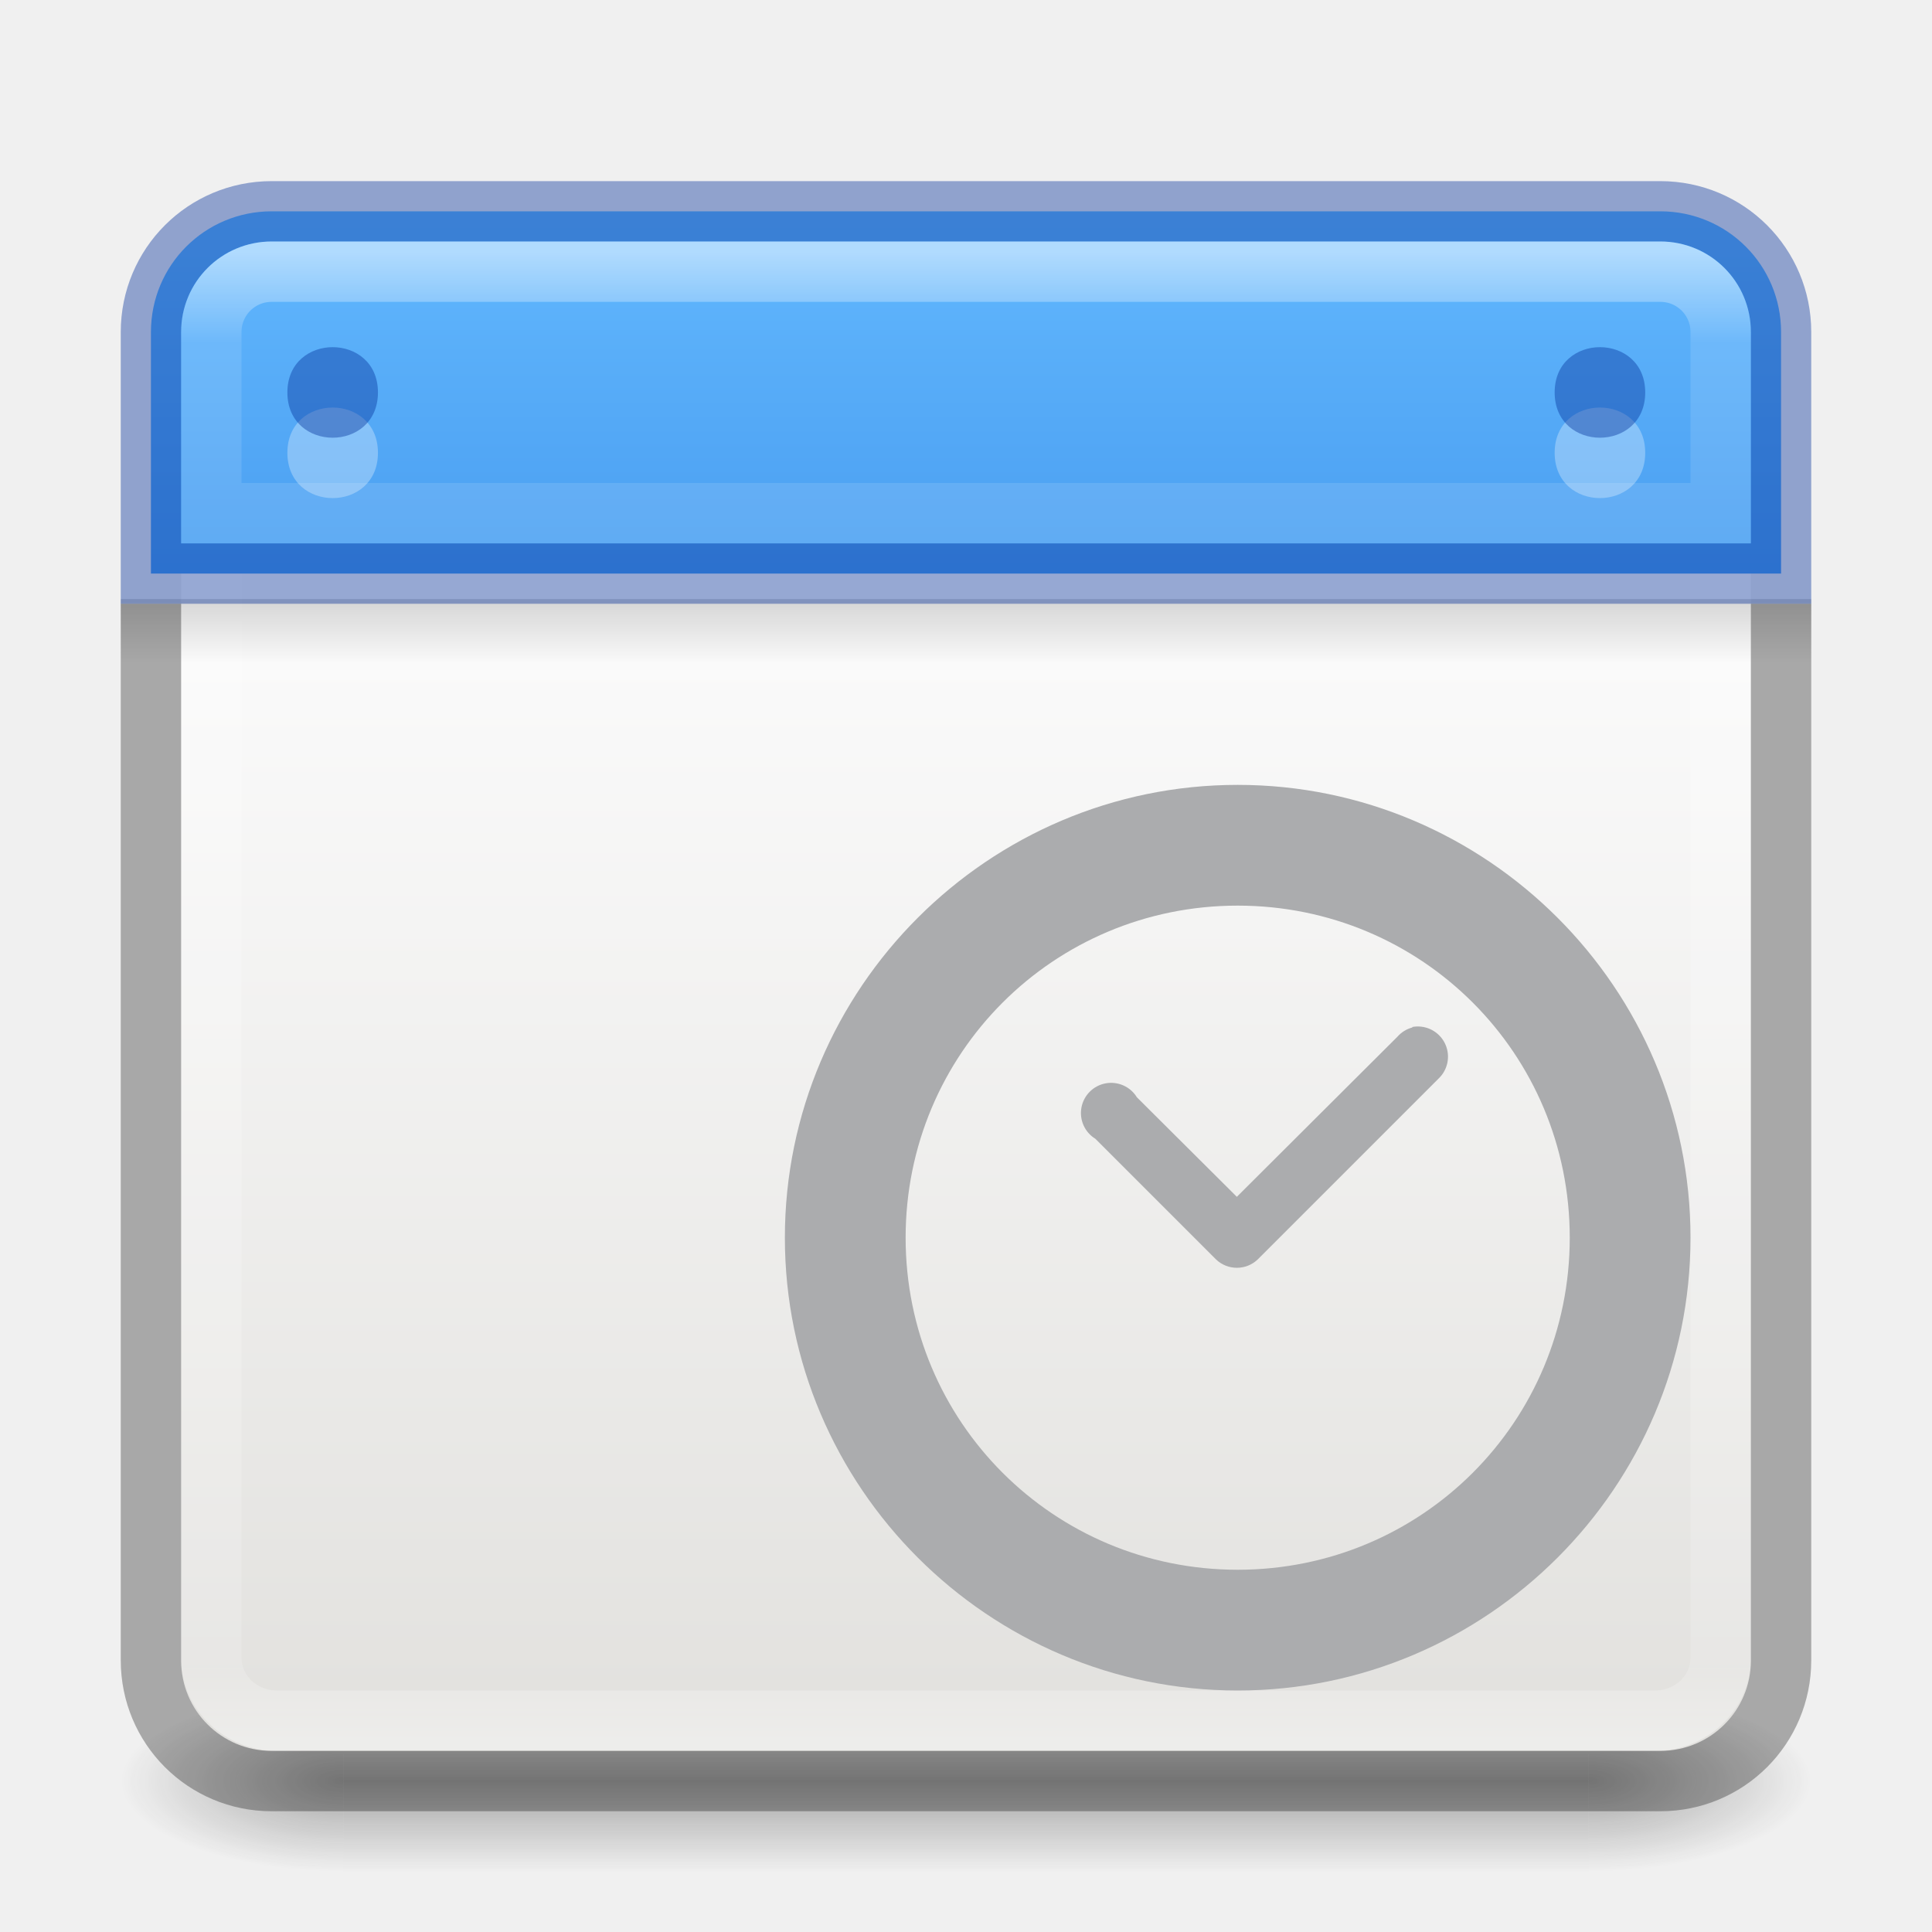
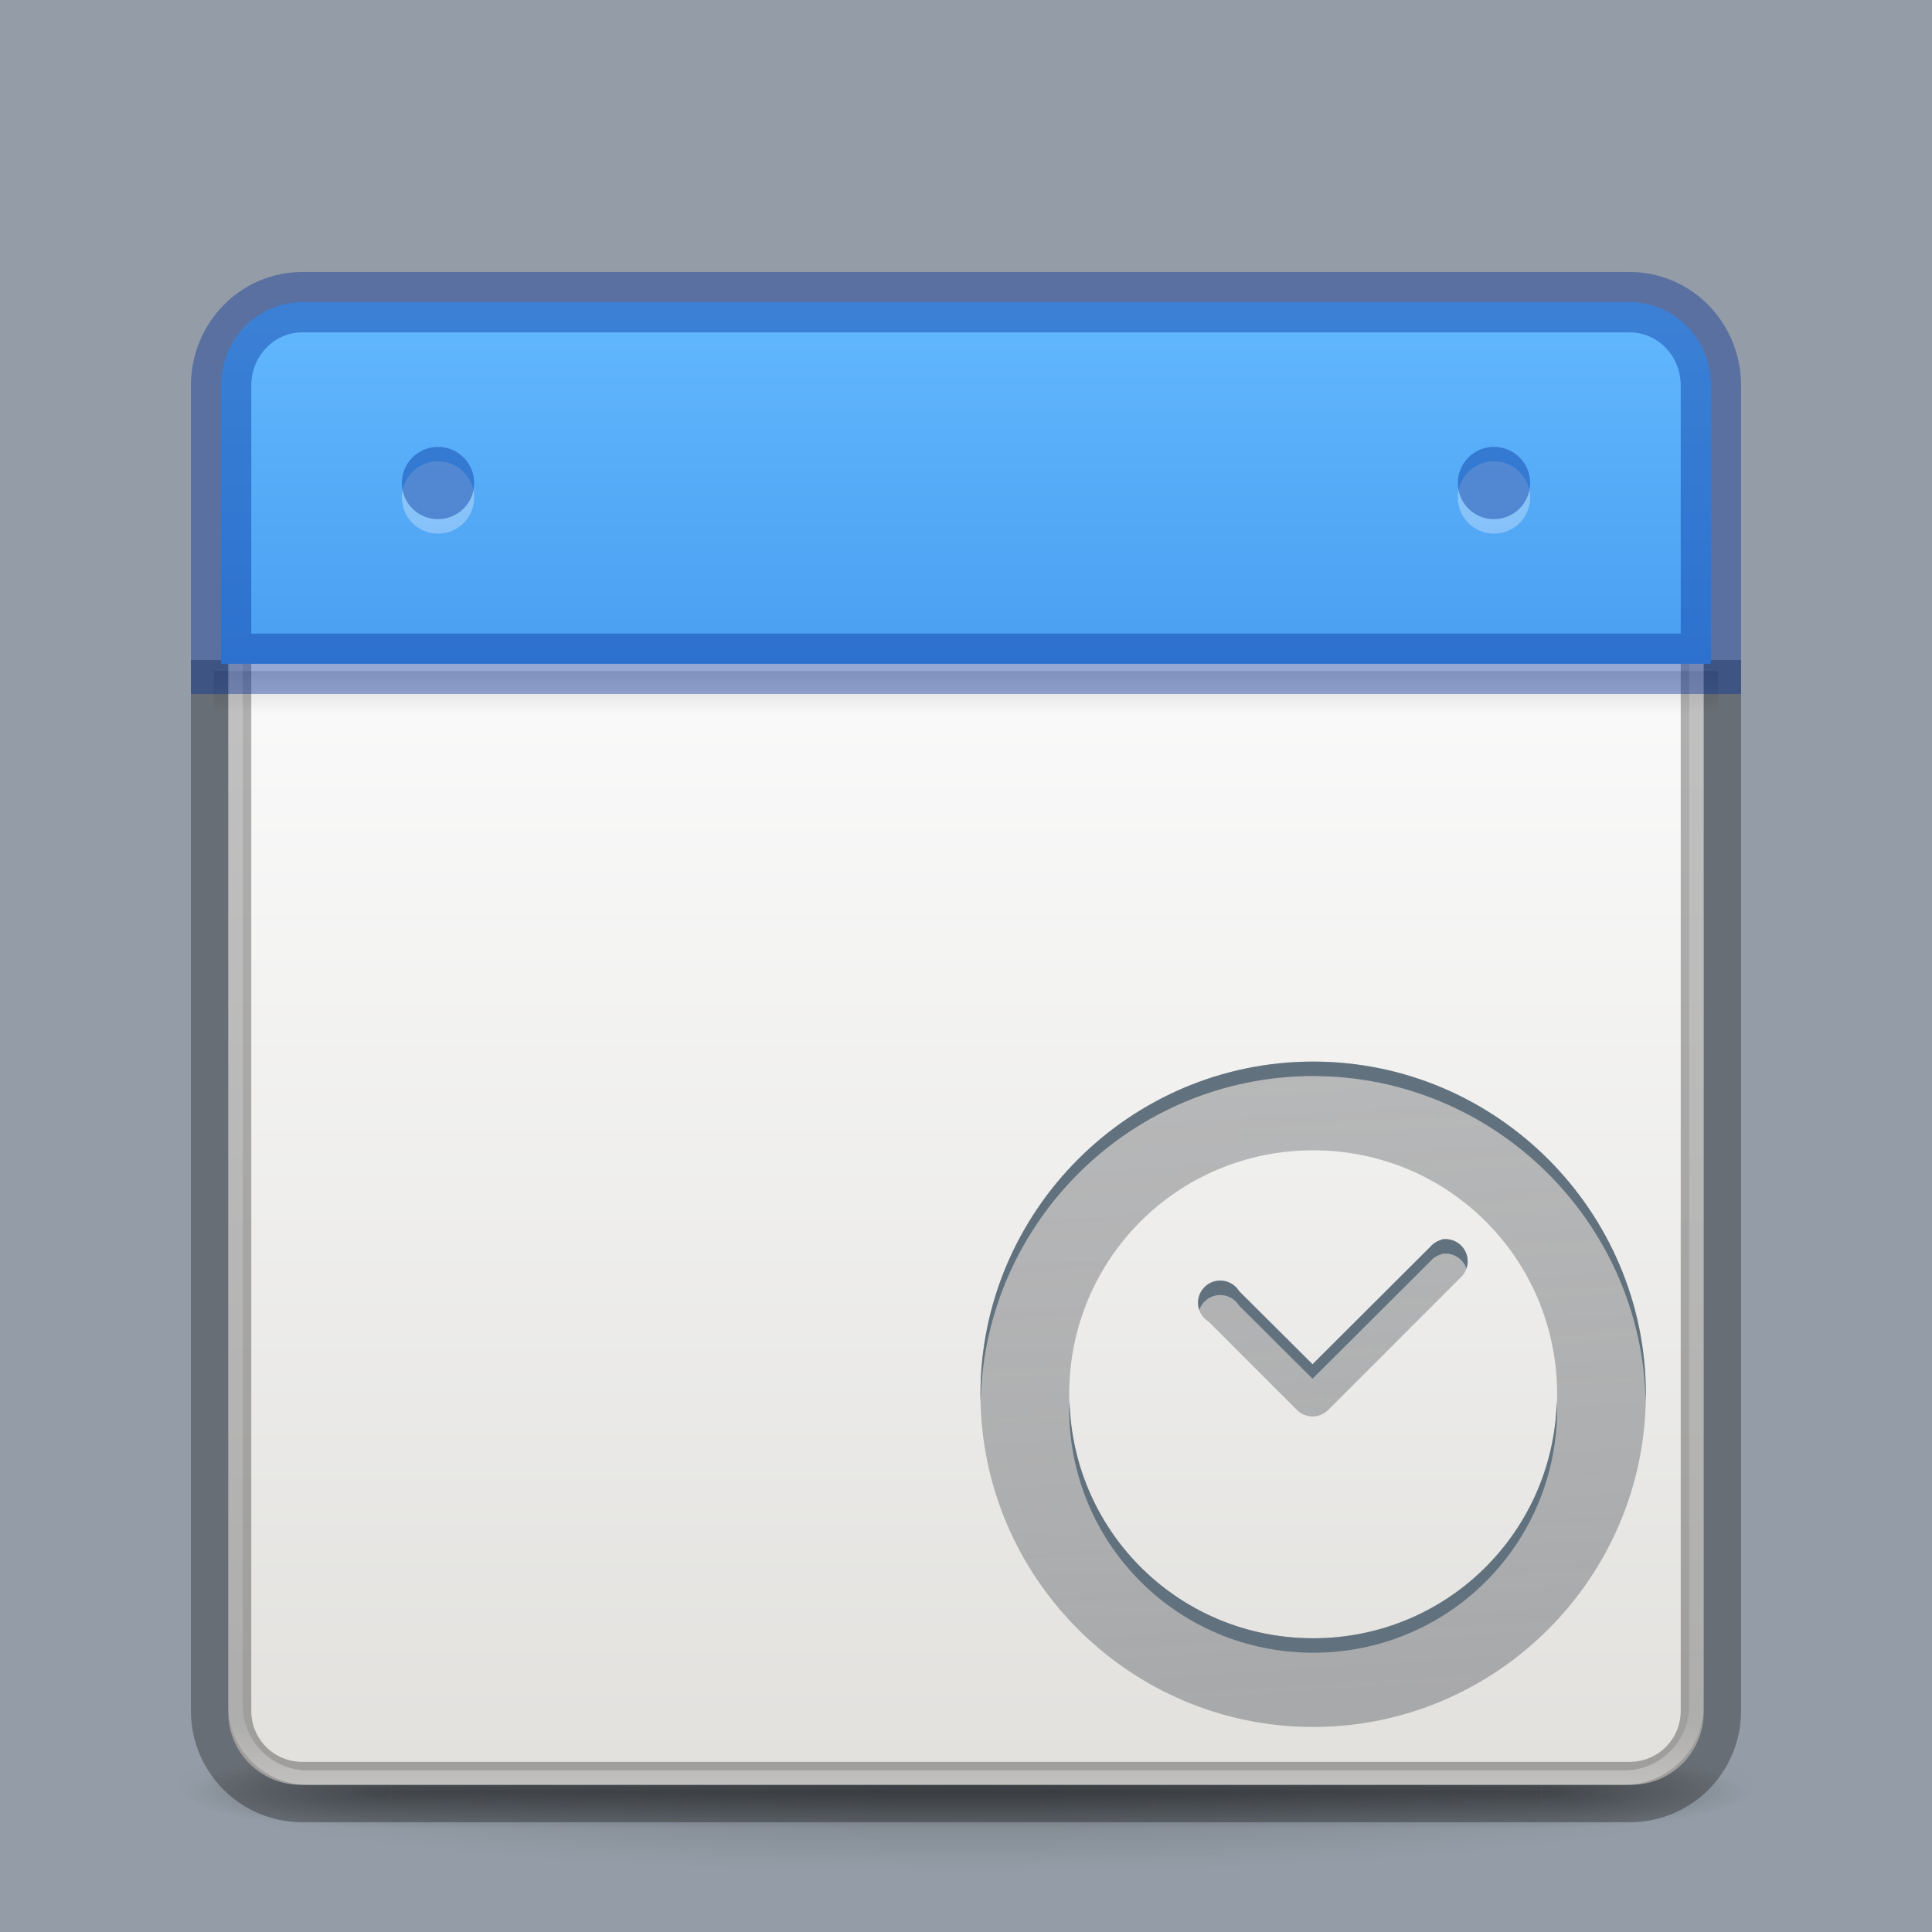
<svg xmlns="http://www.w3.org/2000/svg" xmlns:xlink="http://www.w3.org/1999/xlink" width="32" height="32" viewBox="0 0 32 32" id="svg2" version="1.1">
  <defs id="defs4">
-     <radialGradient gradientTransform="matrix(0.1802968,0,0,0.05942685,-1.877693,16.20716)" gradientUnits="userSpaceOnUse" xlink:href="#linearGradient23419" id="radialGradient3018" fy="186.171" fx="99.157" r="62.769" cy="186.171" cx="99.157" />
+     <linearGradient id="linearGradient980">
+       <stop id="stop972" style="stop-color:#5fb1f2;stop-opacity:1" offset="0" />
+       <stop id="stop978" style="stop-color:#0c4eb5;stop-opacity:1" offset="1" />
+     </linearGradient>
    <linearGradient id="linearGradient23419">
      <stop id="stop23421" style="stop-color:#000000;stop-opacity:1" offset="0" />
      <stop id="stop23423" style="stop-color:#000000;stop-opacity:0" offset="1" />
    </linearGradient>
-     <linearGradient xlink:href="#linearGradient4140-3" id="linearGradient8444" gradientUnits="userSpaceOnUse" gradientTransform="matrix(0.4915254,0,0,0.4754237,-93.85593,-70.05127)" x1="196" y1="152" x2="252" y2="208" />
-     <linearGradient id="linearGradient4140-3">
-       <stop id="stop4142-6" offset="0" style="stop-color:#f9c440;stop-opacity:1" />
-       <stop style="stop-color:#fff394;stop-opacity:1" offset="0.502" id="stop5784-7" />
-       <stop id="stop4144-5" offset="1" style="stop-color:#f9c440;stop-opacity:1" />
+     <linearGradient xlink:href="#linearGradient4806-2-9" id="linearGradient6927" gradientUnits="userSpaceOnUse" gradientTransform="matrix(1.755361,0,0,1.755361,-94.69513,-16.91647)" x1="71.204" y1="15.369" x2="71.204" y2="40.496" />
+     <linearGradient id="linearGradient4806-2-9">
+       <stop id="stop4808-4-6" style="stop-color:#ffffff;stop-opacity:1" offset="0" />
+       <stop id="stop4810-0-9" style="stop-color:#ffffff;stop-opacity:0.235" offset="0.424" />
+       <stop id="stop4812-8-7" style="stop-color:#ffffff;stop-opacity:0.157" offset="0.821" />
+       <stop id="stop4814-0-7" style="stop-color:#ffffff;stop-opacity:0.392" offset="1" />
    </linearGradient>
-     <linearGradient xlink:href="#linearGradient4251-3" id="linearGradient8452" gradientUnits="userSpaceOnUse" gradientTransform="matrix(0.2780819,0,0,0.2875,-108.9605,-60.27497)" x1="304" y1="98" x2="368" y2="210" />
-     <linearGradient id="linearGradient4251-3">
-       <stop id="stop4259-5" offset="0" style="stop-color:#cccccc;stop-opacity:1" />
+     <linearGradient xlink:href="#linearGradient4806-2-9" id="linearGradient6923" gradientUnits="userSpaceOnUse" gradientTransform="matrix(1.918651,0,0,-1.918651,-106.4807,85.46685)" x1="71.204" y1="15.369" x2="71.204" y2="40.496" />
+     <linearGradient xlink:href="#linearGradient4251" id="linearGradient6919" gradientUnits="userSpaceOnUse" gradientTransform="matrix(0.5625,0,0,0.5625,-221,-118.625)" x1="304" y1="98" x2="368" y2="210" />
+     <linearGradient id="linearGradient4251">
+       <stop id="stop4259" offset="0" style="stop-color:#cccccc;stop-opacity:1" />
      <stop style="stop-color:#f4f4f4;stop-opacity:1" offset="0.52" id="stop6460" />
-       <stop style="stop-color:#c1c1c1;stop-opacity:1" offset="1" id="stop4183-6" />
+       <stop style="stop-color:#c1c1c1;stop-opacity:1" offset="1" id="stop4183" />
    </linearGradient>
-     <linearGradient id="linearGradient3924-0">
-       <stop offset="0" style="stop-color:#ffffff;stop-opacity:1" id="stop3926-6" />
-       <stop offset="0.063" style="stop-color:#ffffff;stop-opacity:0.235" id="stop3928-3" />
-       <stop offset="0.951" style="stop-color:#ffffff;stop-opacity:0.157" id="stop3930-2" />
-       <stop offset="1" style="stop-color:#ffffff;stop-opacity:0.392" id="stop3932-62" />
+     <linearGradient x1="71.204" y1="15.369" x2="71.204" y2="40.496" id="linearGradient3293" xlink:href="#linearGradient4806-2-9" gradientUnits="userSpaceOnUse" gradientTransform="matrix(2.326875,0,0,2.326875,-135.9447,-32.84278)" />
+     <linearGradient xlink:href="#linearGradient4140" id="linearGradient6915" x1="196" y1="152" x2="252" y2="208" gradientUnits="userSpaceOnUse" gradientTransform="translate(-191.5,-148)" />
+     <linearGradient id="linearGradient4140">
+       <stop id="stop4142" offset="0" style="stop-color:#f9c440;stop-opacity:1" />
+       <stop style="stop-color:#fff394;stop-opacity:1" offset="0.502" id="stop5784" />
+       <stop id="stop4144" offset="1" style="stop-color:#f9c440;stop-opacity:1" />
    </linearGradient>
-     <linearGradient id="linearGradient3688-166-749-6">
-       <stop offset="0" style="stop-color:#181818;stop-opacity:1" id="stop2883-8" />
-       <stop offset="1" style="stop-color:#181818;stop-opacity:0" id="stop2885-3" />
+     <radialGradient xlink:href="#linearGradient23419" id="radialGradient3300-9" gradientUnits="userSpaceOnUse" gradientTransform="matrix(0.3823536,7.5555777e-8,-1.8372241e-8,0.1115198,-5.925427,36.33585)" cx="99.189" cy="185.297" fx="99.189" fy="185.297" r="62.769" />
+     <radialGradient xlink:href="#linearGradient23419" id="radialGradient4192" gradientUnits="userSpaceOnUse" gradientTransform="matrix(0.2549024,5.3967361e-8,-1.2248161e-8,0.07965545,6.716382,44.24067)" cx="99.189" cy="185.297" fx="99.189" fy="185.297" r="62.769" />
+     <linearGradient id="linearGradient4658">
+       <stop offset="0" style="stop-color:#fafafa;stop-opacity:1;" id="stop4660" />
+       <stop offset="1" style="stop-color:#e2e1de;stop-opacity:1;" id="stop4662" />
    </linearGradient>
-     <linearGradient id="linearGradient3702-501-757-3">
-       <stop offset="0" style="stop-color:#181818;stop-opacity:0" id="stop2895-3" />
-       <stop offset="0.5" style="stop-color:#181818;stop-opacity:1" id="stop2897-28" />
-       <stop offset="1" style="stop-color:#181818;stop-opacity:0" id="stop2899-8" />
+     <radialGradient gradientTransform="matrix(2.003784,0,0,1.4,27.98813,-17.4)" gradientUnits="userSpaceOnUse" xlink:href="#linearGradient3688-166-749-4-0-3-8-1" id="radialGradient3337-2-2-8" fy="43.5" fx="4.993" r="2.5" cy="43.5" cx="4.993" />
+     <linearGradient id="linearGradient3688-166-749-4-0-3-8-1">
+       <stop offset="0" style="stop-color:#181818;stop-opacity:1" id="stop2883-4-0-1-8-1" />
+       <stop offset="1" style="stop-color:#181818;stop-opacity:0" id="stop2885-9-2-9-6-6" />
    </linearGradient>
-     <linearGradient gradientTransform="matrix(0.6756757,0,0,0.6486487,-0.216217,0.932442)" gradientUnits="userSpaceOnUse" xlink:href="#linearGradient3924-0" id="linearGradient3223" y2="43" x2="24" y1="5" x1="24" />
-     <radialGradient gradientTransform="matrix(2.003784,0,0,1.4,27.98813,-17.4)" gradientUnits="userSpaceOnUse" xlink:href="#linearGradient3688-166-749-6" id="radialGradient4002" fy="43.5" fx="4.993" r="2.5" cy="43.5" cx="4.993" />
-     <radialGradient gradientTransform="matrix(2.003784,0,0,1.4,-20.01187,-104.4)" gradientUnits="userSpaceOnUse" xlink:href="#linearGradient3688-166-749-6" id="radialGradient4004" fy="43.5" fx="4.993" r="2.5" cy="43.5" cx="4.993" />
-     <linearGradient gradientUnits="userSpaceOnUse" xlink:href="#linearGradient3702-501-757-3" id="linearGradient4006" y2="39.999" x2="25.058" y1="47.028" x1="25.058" />
-     <linearGradient gradientTransform="matrix(0.7,0,0,0.2692308,-0.8000002,5.615386)" gradientUnits="userSpaceOnUse" xlink:href="#linearGradient23419" id="linearGradient4056" y2="19.963" x2="23.954" y1="15.999" x1="23.954" />
-     <linearGradient gradientTransform="matrix(0.5630778,0,0,0.539924,2.486133,2.57077)" gradientUnits="userSpaceOnUse" xlink:href="#linearGradient4658-9" id="linearGradient4059-1" y2="48.396" x2="25.132" y1="15.5" x1="25.132" />
-     <linearGradient id="linearGradient4658-9">
-       <stop offset="0" style="stop-color:#fafafa;stop-opacity:1" id="stop4660-8" />
-       <stop offset="1" style="stop-color:#e2e1de;stop-opacity:1" id="stop4662-7" />
+     <radialGradient gradientTransform="matrix(2.003784,0,0,1.4,-20.01187,-104.4)" gradientUnits="userSpaceOnUse" xlink:href="#linearGradient3688-166-749-4-0-3-8-1" id="radialGradient3339-1-4-96" fy="43.5" fx="4.993" r="2.5" cy="43.5" cx="4.993" />
+     <linearGradient id="linearGradient3702-501-757-8-4-1-1-4">
+       <stop offset="0" style="stop-color:#181818;stop-opacity:0" id="stop2895-8-9-9-1-7" />
+       <stop offset="0.5" style="stop-color:#181818;stop-opacity:1" id="stop2897-7-8-7-7-6" />
+       <stop offset="1" style="stop-color:#181818;stop-opacity:0" id="stop2899-4-5-1-5-0" />
    </linearGradient>
-     <linearGradient gradientTransform="matrix(0.4545455,0,0,0.4545455,0.454544,1.454547)" gradientUnits="userSpaceOnUse" xlink:href="#linearGradient3242-7-3-8-0-4-58-06-49" id="linearGradient4052-7" y2="48.934" x2="24.17" y1="-12.242" x1="24.17" />
-     <linearGradient id="linearGradient3242-7-3-8-0-4-58-06-49">
-       <stop offset="0" style="stop-color:#8cd5ff;stop-opacity:1" id="stop3244-5-8-5-6-4-3-8-1" />
-       <stop offset="0.262" style="stop-color:#64baff;stop-opacity:1" id="stop3246-9-5-1-5-3-0-7-44" />
-       <stop offset="0.661" style="stop-color:#3689e6;stop-opacity:1" id="stop3248-7-2-0-7-5-35-9-5" />
-       <stop offset="1" style="stop-color:#0d52bf;stop-opacity:1" id="stop3250-8-2-8-5-6-40-4-3" />
+     <linearGradient gradientUnits="userSpaceOnUse" xlink:href="#linearGradient3702-501-757-8-4-1-1-4" id="linearGradient5515" y2="39.999" x2="25.058" y1="47.028" x1="25.058" />
+     <linearGradient id="linearGradient3924-2-2-5-8-0">
+       <stop id="stop3926-9-4-9-6-6" style="stop-color:#ffffff;stop-opacity:1" offset="0" />
+       <stop id="stop3928-9-8-6-5-1" style="stop-color:#ffffff;stop-opacity:0.235" offset="0.063" />
+       <stop id="stop3930-3-5-1-7-98" style="stop-color:#ffffff;stop-opacity:0.157" offset="0.951" />
+       <stop id="stop3932-8-0-4-8-60" style="stop-color:#ffffff;stop-opacity:0.392" offset="1" />
    </linearGradient>
-     <linearGradient gradientTransform="matrix(0.6216216,0,0,0.6216216,0.0810794,1.08109)" gradientUnits="userSpaceOnUse" xlink:href="#linearGradient3924-0" id="linearGradient4307" y2="43" x2="24" y1="5" x1="24" />
+     <linearGradient y2="43" x2="24" y1="5" x1="24" gradientTransform="matrix(2.864865,0,0,2.864865,-4.756751,-3.756748)" gradientUnits="userSpaceOnUse" id="linearGradient3681" xlink:href="#linearGradient3924-2-2-5-8-0" />
+     <linearGradient y2="43" x2="24" y1="5" x1="24" gradientTransform="matrix(2.864865,0,0,2.864865,-114.7567,12.24325)" gradientUnits="userSpaceOnUse" id="linearGradient3681-6" xlink:href="#linearGradient3924-2-2-5-8-0" />
+     <linearGradient id="linearGradient3242-7-3-8-0-4-58-06">
+       <stop offset="0" style="stop-color:#8cd5ff;stop-opacity:1" id="stop3244-5-8-5-6-4-3-8" />
+       <stop offset="0.262" style="stop-color:#64baff;stop-opacity:1" id="stop3246-9-5-1-5-3-0-7" />
+       <stop offset="0.661" style="stop-color:#3689e6;stop-opacity:1" id="stop3248-7-2-0-7-5-35-9" />
+       <stop offset="1" style="stop-color:#0d52bf;stop-opacity:1" id="stop3250-8-2-8-5-6-40-4" />
+     </linearGradient>
+     <linearGradient y2="48.396" x2="25.132" y1="15.5" x1="25.132" gradientTransform="matrix(2.580773,0,0,2.474652,2.061443,-1.133976)" gradientUnits="userSpaceOnUse" id="linearGradient4556-9" xlink:href="#linearGradient4658" />
+     <linearGradient gradientUnits="userSpaceOnUse" y2="48.934" x2="24.17" y1="-12.242" x1="24.17" id="linearGradient4654" xlink:href="#linearGradient3242-7-3-8-0-4-58-06" gradientTransform="matrix(2,0,0,2,0,1)" />
+     <linearGradient y2="19.963" x2="23.954" y1="15.999" x1="23.954" gradientTransform="matrix(2.8,0,0,1,-3.199997,21)" gradientUnits="userSpaceOnUse" id="linearGradient4656" xlink:href="#linearGradient23419" />
+     <linearGradient x1="302.857" y1="366.648" x2="302.857" y2="609.505" id="linearGradient3128" xlink:href="#linearGradient5048" gradientUnits="userSpaceOnUse" gradientTransform="matrix(0.09153846,0,0,0.02058823,-1.084616,49.45142)" />
+     <linearGradient id="linearGradient5048">
+       <stop id="stop5050" style="stop-color:#000000;stop-opacity:0" offset="0" />
+       <stop id="stop5056" style="stop-color:#000000;stop-opacity:1" offset="0.5" />
+       <stop id="stop5052" style="stop-color:#000000;stop-opacity:0" offset="1" />
+     </linearGradient>
+     <radialGradient cx="605.714" cy="486.648" r="117.143" fx="605.714" fy="486.648" id="radialGradient3060" xlink:href="#linearGradient23419" gradientUnits="userSpaceOnUse" gradientTransform="matrix(-0.03132632,0,0,0.02058823,28.77914,49.45142)" />
+     <radialGradient cx="605.714" cy="486.648" r="117.143" fx="605.714" fy="486.648" id="radialGradient3057" xlink:href="#linearGradient23419" gradientUnits="userSpaceOnUse" gradientTransform="matrix(0.03132633,0,0,0.02058823,35.22086,49.45142)" />
+     <linearGradient id="linearGradient3600-9">
+       <stop id="stop3602-3" style="stop-color:#f4f4f4;stop-opacity:1" offset="0" />
+       <stop id="stop3604-7" style="stop-color:#dbdbdb;stop-opacity:1" offset="1" />
+     </linearGradient>
+     <linearGradient x1="25.132" y1="0.985" x2="25.132" y2="47.013" id="linearGradient3054" xlink:href="#linearGradient3600-9" gradientUnits="userSpaceOnUse" gradientTransform="matrix(1.314283,0,0,1.260239,0.4572141,-2.17932)" />
+     <linearGradient id="linearGradient3977-4">
+       <stop id="stop3979-7" style="stop-color:#ffffff;stop-opacity:1" offset="0" />
+       <stop id="stop3981-6" style="stop-color:#ffffff;stop-opacity:0.235" offset="0.012" />
+       <stop id="stop3983-5" style="stop-color:#ffffff;stop-opacity:0.157" offset="0.988" />
+       <stop id="stop3985-6" style="stop-color:#ffffff;stop-opacity:0.392" offset="1" />
+     </linearGradient>
+     <linearGradient x1="24" y1="5.864" x2="24" y2="42.1" id="linearGradient3051" xlink:href="#linearGradient3977-4" gradientUnits="userSpaceOnUse" gradientTransform="matrix(1.216216,0,0,1.540538,2.810818,-6.97295)" />
+     <linearGradient id="linearGradient3104-6">
+       <stop id="stop3106-3" style="stop-color:#000000;stop-opacity:0.318" offset="0" />
+       <stop id="stop3108-9" style="stop-color:#000000;stop-opacity:0.24" offset="1" />
+     </linearGradient>
+     <linearGradient x1="-51.786" y1="50.786" x2="-51.786" y2="2.906" id="linearGradient3048" xlink:href="#linearGradient3104-6" gradientUnits="userSpaceOnUse" gradientTransform="matrix(1.084352,0,0,1.199737,79.55086,-4.16286)" />
+     <radialGradient gradientTransform="matrix(2.003784,0,0,1.4,27.98813,-17.4)" gradientUnits="userSpaceOnUse" xlink:href="#linearGradient3688-166-749-4-0-3-8-1" id="radialGradient4093" fy="43.5" fx="4.993" r="2.5" cy="43.5" cx="4.993" />
+     <radialGradient gradientTransform="matrix(2.003784,0,0,1.4,-20.01187,-104.4)" gradientUnits="userSpaceOnUse" xlink:href="#linearGradient3688-166-749-4-0-3-8-1" id="radialGradient4095" fy="43.5" fx="4.993" r="2.5" cy="43.5" cx="4.993" />
+     <linearGradient gradientUnits="userSpaceOnUse" xlink:href="#linearGradient3702-501-757-8-4-1-1-4" id="linearGradient4097" y2="39.999" x2="25.058" y1="47.028" x1="25.058" />
+     <linearGradient id="linearGradient3242-7-3-8-0-4-58-06-3">
+       <stop offset="0" style="stop-color:#cdf87e;stop-opacity:1" id="stop3244-5-8-5-6-4-3-8-6" />
+       <stop offset="0.262" style="stop-color:#a2e34f;stop-opacity:1" id="stop3246-9-5-1-5-3-0-7-7" />
+       <stop offset="0.661" style="stop-color:#68b723;stop-opacity:1" id="stop3248-7-2-0-7-5-35-9-5" />
+       <stop offset="1" style="stop-color:#1d7e0d;stop-opacity:1" id="stop3250-8-2-8-5-6-40-4-3" />
+     </linearGradient>
+     <linearGradient gradientTransform="matrix(0.6539941,0,0,0.6539941,0.3041402,97.64828)" gradientUnits="userSpaceOnUse" xlink:href="#linearGradient3924-2-2-5-8-0" id="linearGradient3202" y2="43" x2="24" y1="5" x1="24" />
+     <radialGradient gradientTransform="matrix(0.3728836,0,0,0.04067821,17.50226,121.7607)" gradientUnits="userSpaceOnUse" xlink:href="#linearGradient23419" id="radialGradient3213" fy="93.468" fx="-4.029" r="35.338" cy="93.468" cx="-4.029" />
+     <linearGradient gradientTransform="matrix(0.4486717,0,0,0.4607346,1.642504,98.93192)" gradientUnits="userSpaceOnUse" xlink:href="#linearGradient3242-7-3-8-0-4-58-06" id="linearGradient3278" y2="48.934" x2="24.17" y1="-12.242" x1="24.17" />
+     <linearGradient gradientTransform="matrix(0.6229132,0,0,0.1796865,1.050084,104.2396)" gradientUnits="userSpaceOnUse" xlink:href="#linearGradient23419" id="linearGradient3285" y2="19.963" x2="23.954" y1="15.999" x1="23.954" />
+     <linearGradient gradientTransform="matrix(0.5677727,0,0,0.5444258,2.373458,98.79416)" gradientUnits="userSpaceOnUse" xlink:href="#linearGradient4658" id="linearGradient3288-4" y2="48.396" x2="25.132" y1="15.5" x1="25.132" />
+     <linearGradient gradientTransform="matrix(2.72973,0,0,2.72973,5.743176,1.689896)" gradientUnits="userSpaceOnUse" xlink:href="#linearGradient3924-2-2-5-8-0" id="linearGradient4108" y2="43" x2="24" y1="5" x1="24" />
+     <linearGradient gradientTransform="matrix(0.6539941,0,0,0.6539941,0.3041403,97.64828)" gradientUnits="userSpaceOnUse" xlink:href="#linearGradient3924-2-2-5-8-0" id="linearGradient4148" y2="43" x2="24" y1="5" x1="24" />
+     <linearGradient xlink:href="#linearGradient3242-7-3-8-0-4-58-06" id="linearGradient1408" gradientUnits="userSpaceOnUse" gradientTransform="matrix(0.4486717,0,0,0.4607346,1.642504,98.93192)" x1="24.17" y1="-12.242" x2="24.17" y2="48.934" />
+     <mask maskUnits="userSpaceOnUse" id="mask1404">
+       <path style="color:#000000;display:inline;overflow:visible;visibility:visible;fill:url(#linearGradient1408);fill-opacity:1;fill-rule:nonzero;stroke:none;stroke-width:0.24;marker:none;enable-background:accumulate" id="path1406" d="m 5.008,101.005 c -0.746,0 -1.346,0.616 -1.346,1.382 v 4.607 H 28.338 v -4.607 c 0,-0.766 -0.6,-1.382 -1.346,-1.382 z" />
+     </mask>
+     <linearGradient gradientTransform="matrix(3.066667,0,0,3.066667,-1995.867,149.4)" xlink:href="#linearGradient980-9" id="linearGradient955-1" x1="681.898" y1="-1.672" x2="680.5" y2="-23" gradientUnits="userSpaceOnUse" />
+     <linearGradient id="linearGradient980-9">
+       <stop id="stop972-7" style="stop-color:#a2a3a5;stop-opacity:1" offset="0" />
+       <stop id="stop978-5" style="stop-color:#abacae;stop-opacity:0.832" offset="1" />
+     </linearGradient>
  </defs>
-   <g transform="matrix(0.7368421,0,0,0.4285713,-1.68421,10.85715)" id="g3712-3" style="opacity:0.35">
-     <rect width="5" height="7" x="38" y="40" id="rect2801-0" style="fill:url(#radialGradient4002);fill-opacity:1;stroke:none" />
-     <rect width="5" height="7" x="-10" y="-47" transform="scale(-1)" id="rect3696-2" style="fill:url(#radialGradient4004);fill-opacity:1;stroke:none" />
-     <rect width="28" height="7" x="10" y="40" id="rect3700-1" style="fill:url(#linearGradient4006);fill-opacity:1;stroke:none" />
+   <g id="layer3" transform="translate(0,-96)">
+     <rect style="opacity:0.532;fill:#445567;fill-opacity:1;fill-rule:evenodd;stroke:none;stroke-width:0.5;stroke-linecap:round;stroke-linejoin:round;stroke-miterlimit:4;stroke-dasharray:none;stroke-dashoffset:0;stroke-opacity:0.589;paint-order:markers fill stroke" id="rect996" width="32" height="32" x="0" y="96" ry="0" />
  </g>
-   <rect width="26" height="25" rx="1.5" ry="1.5" x="3" y="4" id="rect5505" style="color:#000000;display:inline;overflow:visible;visibility:visible;fill:url(#linearGradient4059-1);fill-opacity:1;fill-rule:nonzero;stroke:none;stroke-width:1;marker:none;enable-background:accumulate" />
-   <rect width="25" height="24" rx="1.087" ry="1.043" x="3.5" y="4.5" id="rect6741-7-4" style="fill:none;stroke:url(#linearGradient3223);stroke-width:1;stroke-linecap:round;stroke-linejoin:round;stroke-miterlimit:4;stroke-dasharray:none;stroke-dashoffset:0;stroke-opacity:1" />
-   <path d="m 2.5,10 v 17.5 c 0,1.108 0.892,2 2,2 h 23 c 1.108,0 2,-0.892 2,-2 V 10" id="rect5505-6" style="color:#000000;display:inline;overflow:visible;visibility:visible;opacity:0.3;fill:none;stroke:#000000;stroke-width:1;stroke-linecap:butt;stroke-linejoin:miter;stroke-miterlimit:4;stroke-dasharray:none;stroke-dashoffset:0;stroke-opacity:1;marker:none;enable-background:accumulate" />
-   <rect width="28" height="1.077" rx="0" ry="0" x="2" y="9.923" id="rect3508" style="display:inline;overflow:visible;visibility:visible;opacity:0.15;fill:url(#linearGradient4056);fill-opacity:1;fill-rule:nonzero;stroke:none;stroke-width:1;marker:none;enable-background:accumulate" />
-   <path d="m 4.5,3.5 c -1.108,0 -2,0.892 -2,2 v 4 h 27 v -4 c 0,-1.108 -0.892,-2 -2,-2 z" id="rect5505-3" style="color:#000000;display:inline;overflow:visible;visibility:visible;fill:url(#linearGradient4052-7);fill-opacity:1;fill-rule:nonzero;stroke:none;stroke-width:1;marker:none;enable-background:accumulate" />
-   <path d="M 2.5,9.5 V 5.5 c 0,-1.108 0.892,-2 2,-2 h 23 c 1.108,0 2,0.892 2,2 V 9.5 Z" id="rect5505-6-3" style="color:#000000;display:inline;overflow:visible;visibility:visible;opacity:0.4;fill:none;stroke:#002e99;stroke-width:1;stroke-linecap:butt;stroke-linejoin:miter;stroke-miterlimit:4;stroke-dasharray:none;stroke-dashoffset:0;stroke-opacity:1;marker:none;enable-background:accumulate" />
-   <path d="m 4.5,4.5 c -0.554,0 -1,0.446 -1,1 v 3 h 25 v -3 c 0,-0.554 -0.446,-1 -1,-1 z" id="rect6741-7-4-5" style="opacity:0.5;fill:none;stroke:url(#linearGradient4307);stroke-width:1;stroke-linecap:round;stroke-linejoin:miter;stroke-miterlimit:4;stroke-dasharray:none;stroke-dashoffset:0;stroke-opacity:1" />
-   <path d="m 6.26,7.5 c 0,1 -1.5,1 -1.5,0 0,-1 1.5,-1 1.5,0 z" id="path4682-6-1" style="color:#000000;display:inline;overflow:visible;visibility:visible;opacity:0.3;fill:#ffffff;fill-opacity:1;fill-rule:nonzero;stroke:none;stroke-width:0.977;marker:none;enable-background:accumulate" />
-   <path d="m 6.26,6.5 c 0,1 -1.5,1 -1.5,0 0,-1 1.5,-1 1.5,0 z" id="path4682-6-1-2" style="color:#000000;display:inline;overflow:visible;visibility:visible;opacity:0.4;fill:#002e99;fill-opacity:1;fill-rule:nonzero;stroke:none;stroke-width:1.074;marker:none;enable-background:accumulate" />
-   <path d="m 27.25,7.5 c 0,1 -1.5,1 -1.5,0 0,-1 1.5,-1 1.5,0 z" id="path4682-6-1-8" style="color:#000000;display:inline;overflow:visible;visibility:visible;opacity:0.3;fill:#ffffff;fill-opacity:1;fill-rule:nonzero;stroke:none;stroke-width:0.977;marker:none;enable-background:accumulate" />
-   <path d="m 27.25,6.5 c 0,1 -1.5,1 -1.5,0 0,-1 1.5,-1 1.5,0 z" id="path4682-6-1-2-6" style="color:#000000;display:inline;overflow:visible;visibility:visible;opacity:0.4;fill:#002e99;fill-opacity:1;fill-rule:nonzero;stroke:none;stroke-width:1.074;marker:none;enable-background:accumulate" />
-   <g id="g1379" transform="translate(-660,36)" style="color:#000000;fill:#abacae">
-     <path id="path1377" style="font-weight:400;line-height:normal;font-family:sans-serif;font-variant-ligatures:normal;font-variant-position:normal;font-variant-caps:normal;font-variant-numeric:normal;font-variant-alternates:normal;font-feature-settings:normal;text-indent:0;text-align:start;text-decoration:none;text-decoration-line:none;text-decoration-style:solid;text-decoration-color:#000000;text-transform:none;text-orientation:mixed;white-space:normal;shape-padding:0;overflow:visible;isolation:auto;mix-blend-mode:normal;fill:#abacae" overflow="visible" font-weight="400" d="m 680.5,-23 c -4.13,0 -7.5,3.37 -7.5,7.5 0,4.13 3.37,7.5 7.5,7.5 4.13,0 7.5,-3.37 7.5,-7.5 0,-4.13 -3.37,-7.5 -7.5,-7.5 z m 0,2 c 3.05,0 5.5,2.45 5.5,5.5 0,3.05 -2.45,5.5 -5.5,5.5 -3.05,0 -5.5,-2.45 -5.5,-5.5 0,-3.05 2.45,-5.5 5.5,-5.5 z m 2.965,2.002 a 0.5,0.5 0 0 0 -0.072,0.008 v 0.008 a 0.5,0.5 0 0 0 -0.25,0.156 l -2.657,2.649 -1.656,-1.649 a 0.5,0.5 0 1 0 -0.687,0.688 l 2,2 a 0.5,0.5 0 0 0 0.687,0 l 3,-3 a 0.5,0.5 0 0 0 -0.365,-0.86 z" />
+   <g id="layer1" transform="translate(0,-96)">
+     <path style="color:#000000;display:inline;overflow:visible;visibility:visible;opacity:0.3;fill:#ffffff;fill-opacity:1;fill-rule:nonzero;stroke:none;stroke-width:0.359;marker:none;enable-background:accumulate" id="path4682-6" d="m 7.615,103.521 a 0.719,0.719 0 1 1 -1.437,0 0.719,0.719 0 1 1 1.437,0 z" />
+     <path style="color:#000000;display:inline;overflow:visible;visibility:visible;opacity:0.3;fill:#ffffff;fill-opacity:1;fill-rule:nonzero;stroke:none;stroke-width:0.359;marker:none;enable-background:accumulate" id="path4682-6-3" d="m 26.062,103.521 a 0.719,0.719 0 1 1 -1.437,0 0.719,0.719 0 1 1 1.437,0 z" />
+     <path d="m 29.177,125.563 a 13.177,1.437 0 0 1 -26.354,0 13.177,1.437 0 1 1 26.354,0 z" id="path3041" style="color:#000000;display:inline;overflow:visible;visibility:visible;opacity:0.2;fill:url(#radialGradient3213);fill-opacity:1;fill-rule:nonzero;stroke:none;stroke-width:0.24;marker:none;enable-background:accumulate" />
+     <g transform="matrix(0.6468711,0,0,0.1331012,0.4750844,120.0258)" id="g2036" style="display:inline">
+       <g transform="matrix(1.052632,0,0,1.285713,-1.263158,-13.42854)" id="g3712" style="opacity:0.4">
+         <rect width="5" height="7" x="38" y="40" id="rect2801" style="fill:url(#radialGradient4093);fill-opacity:1;stroke:none" />
+         <rect width="5" height="7" x="-10" y="-47" transform="scale(-1)" id="rect3696" style="fill:url(#radialGradient4095);fill-opacity:1;stroke:none" />
+         <rect width="28" height="7" x="10" y="40" id="rect3700" style="fill:url(#linearGradient4097);fill-opacity:1;stroke:none" />
+       </g>
+     </g>
+     <rect width="24.437" height="24.437" rx="1.198" ry="1.198" x="3.781" y="101.125" id="rect5505-21-3" style="color:#000000;display:inline;overflow:visible;visibility:visible;fill:url(#linearGradient3288-4);fill-opacity:1;fill-rule:nonzero;stroke:none;stroke-width:0.24;marker:none;enable-background:accumulate" />
+     <rect width="24.917" height="0.719" rx="0" ry="0" x="3.542" y="107.115" id="rect3508" style="display:inline;overflow:visible;visibility:visible;opacity:0.15;fill:url(#linearGradient3285);fill-opacity:1;fill-rule:nonzero;stroke:none;stroke-width:0.24;marker:none;enable-background:accumulate" />
+     <path d="m 3.662,106.932 v 17.404 c 0,0.746 0.6,1.346 1.346,1.346 H 26.992 c 0.746,0 1.346,-0.6 1.346,-1.346 v -17.404" id="rect4567" style="opacity:0.3;fill:none;stroke:#000000;stroke-width:1;stroke-miterlimit:4;stroke-dasharray:none" />
+     <rect width="24.198" height="24.198" rx="1.198" ry="1.198" x="3.901" y="101.245" id="rect6741-7" style="fill:none;stroke:url(#linearGradient3202);stroke-width:0.24;stroke-linecap:round;stroke-linejoin:round;stroke-miterlimit:4;stroke-dasharray:none;stroke-dashoffset:0;stroke-opacity:1" />
+     <path d="m 5.008,101.005 c -0.746,0 -1.346,0.616 -1.346,1.382 v 4.607 H 28.338 v -4.607 c 0,-0.766 -0.6,-1.382 -1.346,-1.382 z" id="rect5505-21-3-8-5-2-6-1" style="color:#000000;display:inline;overflow:visible;visibility:visible;fill:url(#linearGradient3278);fill-opacity:1;fill-rule:nonzero;stroke:none;stroke-width:0.24;marker:none;enable-background:accumulate" />
+     <path d="m 5.008,101.005 c -0.746,0 -1.346,0.616 -1.346,1.382 v 4.607 H 28.338 v -4.607 c 0,-0.766 -0.6,-1.382 -1.346,-1.382 z" id="rect5505-21-3-8-9-1-1-7-8" style="color:#000000;display:inline;overflow:visible;visibility:visible;opacity:0.4;fill:none;stroke:#002e99;stroke-width:1;stroke-linecap:round;stroke-linejoin:miter;stroke-miterlimit:4;stroke-dasharray:none;stroke-dashoffset:0;stroke-opacity:1;marker:none;enable-background:accumulate" />
+     <path d="m 7.854,104.24 a 0.599,0.599 0 1 1 -1.198,0 0.599,0.599 0 1 1 1.198,0 z" id="path4682-6-5" style="color:#000000;display:inline;overflow:visible;visibility:visible;opacity:0.3;fill:#ffffff;fill-opacity:1;fill-rule:nonzero;stroke:none;stroke-width:0.599;marker:none;enable-background:accumulate" />
+     <path d="m 7.854,104 a 0.599,0.599 0 1 1 -1.198,0 0.599,0.599 0 1 1 1.198,0 z" id="path4682-6-1" style="color:#000000;display:inline;overflow:visible;visibility:visible;opacity:0.4;fill:#002e99;fill-opacity:1;fill-rule:nonzero;stroke:none;stroke-width:0.599;marker:none;enable-background:accumulate" />
+     <path d="m 5.099,101.245 c -0.664,0 -1.198,0.534 -1.198,1.198 v 4.312 H 28.099 v -4.312 c 0,-0.664 -0.534,-1.198 -1.198,-1.198 z" id="rect6741-7-0" style="opacity:0.5;fill:none;stroke:url(#linearGradient4148);stroke-width:1;stroke-linecap:round;stroke-linejoin:round;stroke-miterlimit:4;stroke-dasharray:none;stroke-dashoffset:0;stroke-opacity:1" mask="url(#mask1404)" />
+     <path d="m 25.344,104.24 a 0.599,0.599 0 1 1 -1.198,0 0.599,0.599 0 1 1 1.198,0 z" id="path4682-6-4" style="color:#000000;display:inline;overflow:visible;visibility:visible;opacity:0.3;fill:#ffffff;fill-opacity:1;fill-rule:nonzero;stroke:none;stroke-width:0.599;marker:none;enable-background:accumulate" />
+     <path d="m 25.344,104 a 0.599,0.599 0 1 1 -1.198,0 0.599,0.599 0 1 1 1.198,0 z" id="path4682-6-1-0" style="color:#000000;display:inline;overflow:visible;visibility:visible;opacity:0.4;fill:#002e99;fill-opacity:1;fill-rule:nonzero;stroke:none;stroke-width:0.599;marker:none;enable-background:accumulate" />
+     <g id="g1454" transform="matrix(3.066667,0,0,3.066667,-1999.867,137.5333)" style="color:#000000;fill:#abacae;stroke-width:0.326" />
+     <g id="g5988" transform="matrix(0.2395832,0,0,0.2395822,-0.05209195,94.68836)" style="stroke-width:4.174">
+       <path d="m 91,78.867 c -12.665,0 -23,10.335 -23,23 0,12.665 10.335,23 23,23 12.665,0 23,-10.335 23,-23 C 114,89.201 103.665,78.867 91,78.867 Z M 91,85 c 9.353,0 16.867,7.513 16.867,16.867 0,9.353 -7.513,16.867 -16.867,16.867 -9.353,0 -16.867,-7.513 -16.867,-16.867 C 74.133,92.513 81.647,85 91,85 Z m 9.093,6.139 a 1.533,1.533 0 0 0 -0.221,0.025 v 0.025 a 1.533,1.533 0 0 0 -0.767,0.478 l -8.148,8.124 -5.078,-5.057 a 1.533,1.533 0 1 0 -2.107,2.11 l 6.133,6.133 a 1.533,1.533 0 0 0 2.107,0 l 9.2,-9.2 a 1.533,1.533 0 0 0 -1.119,-2.637 z" font-weight="400" overflow="visible" style="color:#000000;font-weight:400;line-height:normal;font-family:sans-serif;font-variant-ligatures:normal;font-variant-position:normal;font-variant-caps:normal;font-variant-numeric:normal;font-variant-alternates:normal;font-feature-settings:normal;text-indent:0;text-align:start;text-decoration:none;text-decoration-line:none;text-decoration-style:solid;text-decoration-color:#000000;text-transform:none;text-orientation:mixed;white-space:normal;shape-padding:0;overflow:visible;isolation:auto;mix-blend-mode:normal;fill:url(#linearGradient955-1);fill-opacity:1;stroke-width:4.174" id="path1452-6" />
+       <path id="path5255" d="m 91,78.867 c -12.665,0 -23,10.335 -23,23 0,0.168 0.008,0.333 0.012,0.5 0.269,-12.435 10.491,-22.5 22.988,-22.5 12.498,0 22.72,10.065 22.988,22.5 0.004,-0.167 0.012,-0.332 0.012,-0.5 0,-12.665 -10.335,-23 -23,-23 z m 9.111,12.271 a 1.533,1.533 0 0 0 -0.019,0.002 1.533,1.533 0 0 0 -0.221,0.023 v 0.025 a 1.533,1.533 0 0 0 -0.766,0.479 l -8.148,8.123 -5.078,-5.057 a 1.533,1.533 0 0 0 -2.754,1.303 1.533,1.533 0 0 1 2.754,-0.303 l 5.078,5.057 8.148,-8.123 a 1.533,1.533 0 0 1 0.766,-0.479 v -0.025 a 1.533,1.533 0 0 1 0.221,-0.023 1.533,1.533 0 0 1 1.504,1.033 1.533,1.533 0 0 0 -1.484,-2.035 z M 74.158,102.367 c -0.005,0.168 -0.025,0.331 -0.025,0.5 0,9.353 7.514,16.867 16.867,16.867 9.353,0 16.867,-7.514 16.867,-16.867 0,-0.169 -0.021,-0.332 -0.025,-0.5 -0.265,9.117 -7.657,16.367 -16.842,16.367 -9.184,0 -16.577,-7.25 -16.842,-16.367 z" style="color:#000000;font-weight:400;line-height:normal;font-family:sans-serif;font-variant-ligatures:normal;font-variant-position:normal;font-variant-caps:normal;font-variant-numeric:normal;font-variant-alternates:normal;font-feature-settings:normal;text-indent:0;text-align:start;text-decoration:none;text-decoration-line:none;text-decoration-style:solid;text-decoration-color:#000000;text-transform:none;text-orientation:mixed;white-space:normal;shape-padding:0;overflow:visible;isolation:auto;mix-blend-mode:normal;fill:#61727e;fill-opacity:1;stroke-width:4.174" />
+     </g>
  </g>
+   <g id="layer2" transform="translate(0,-96)" />
</svg>
